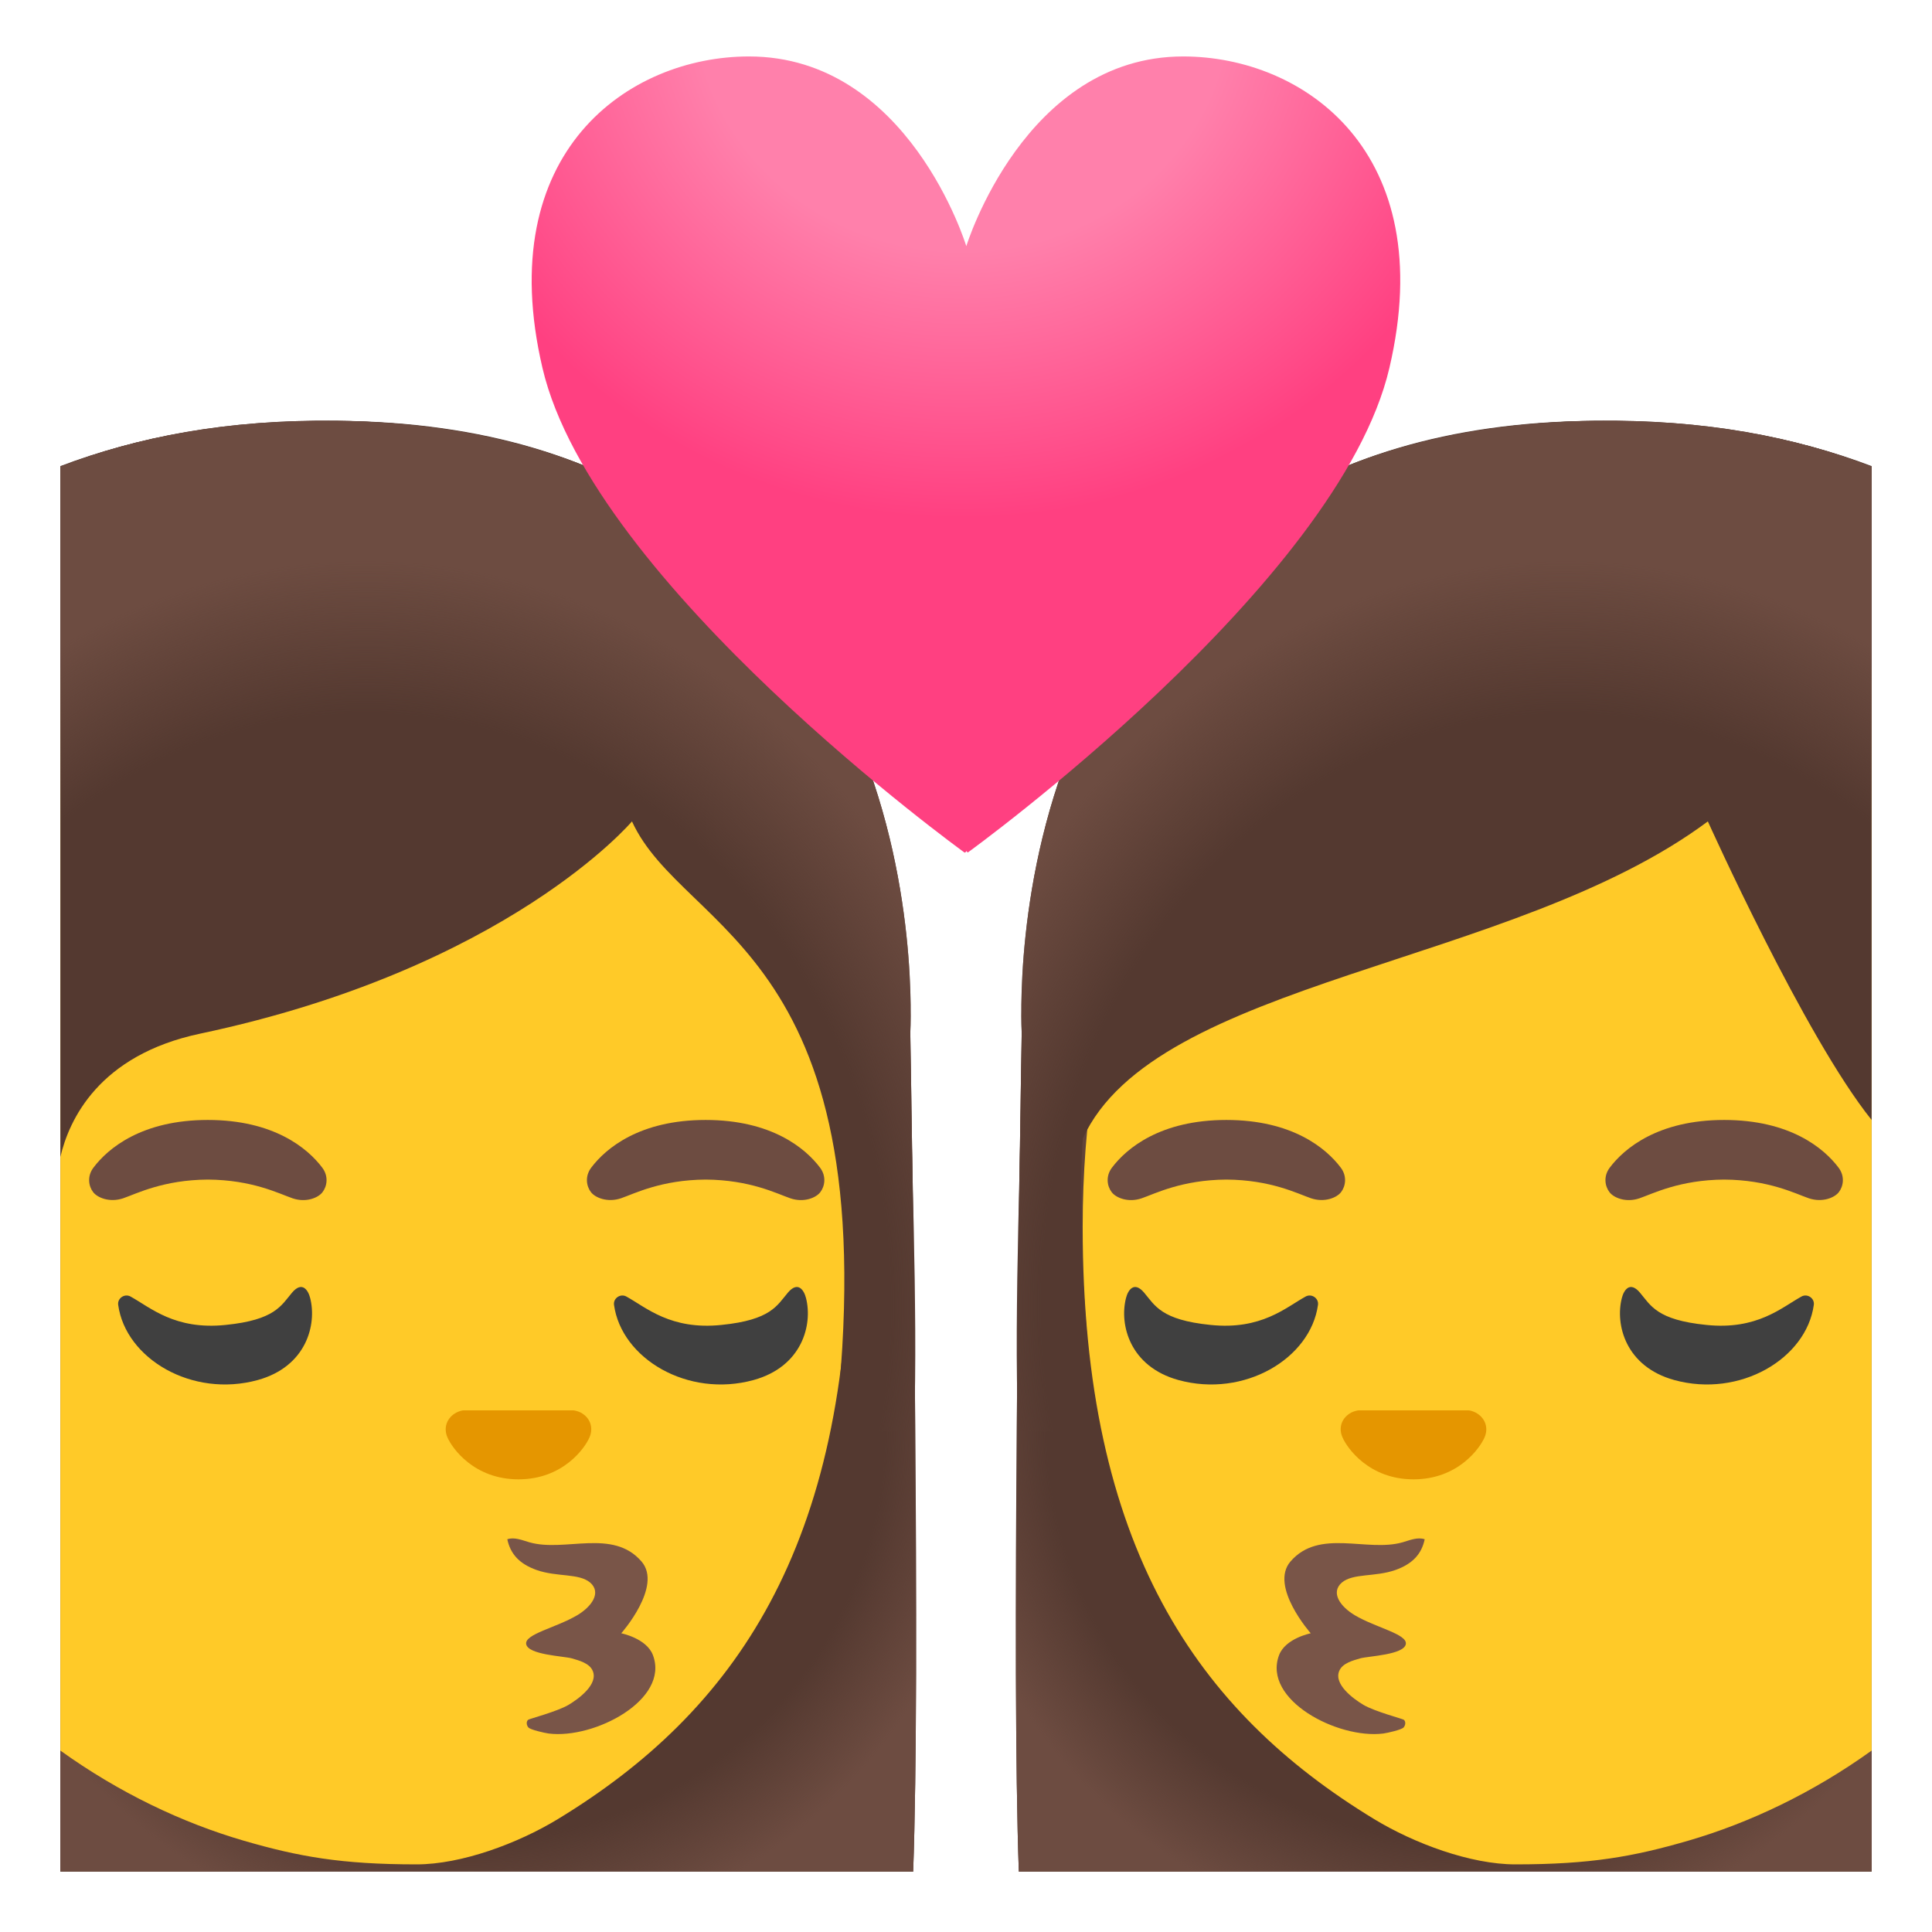
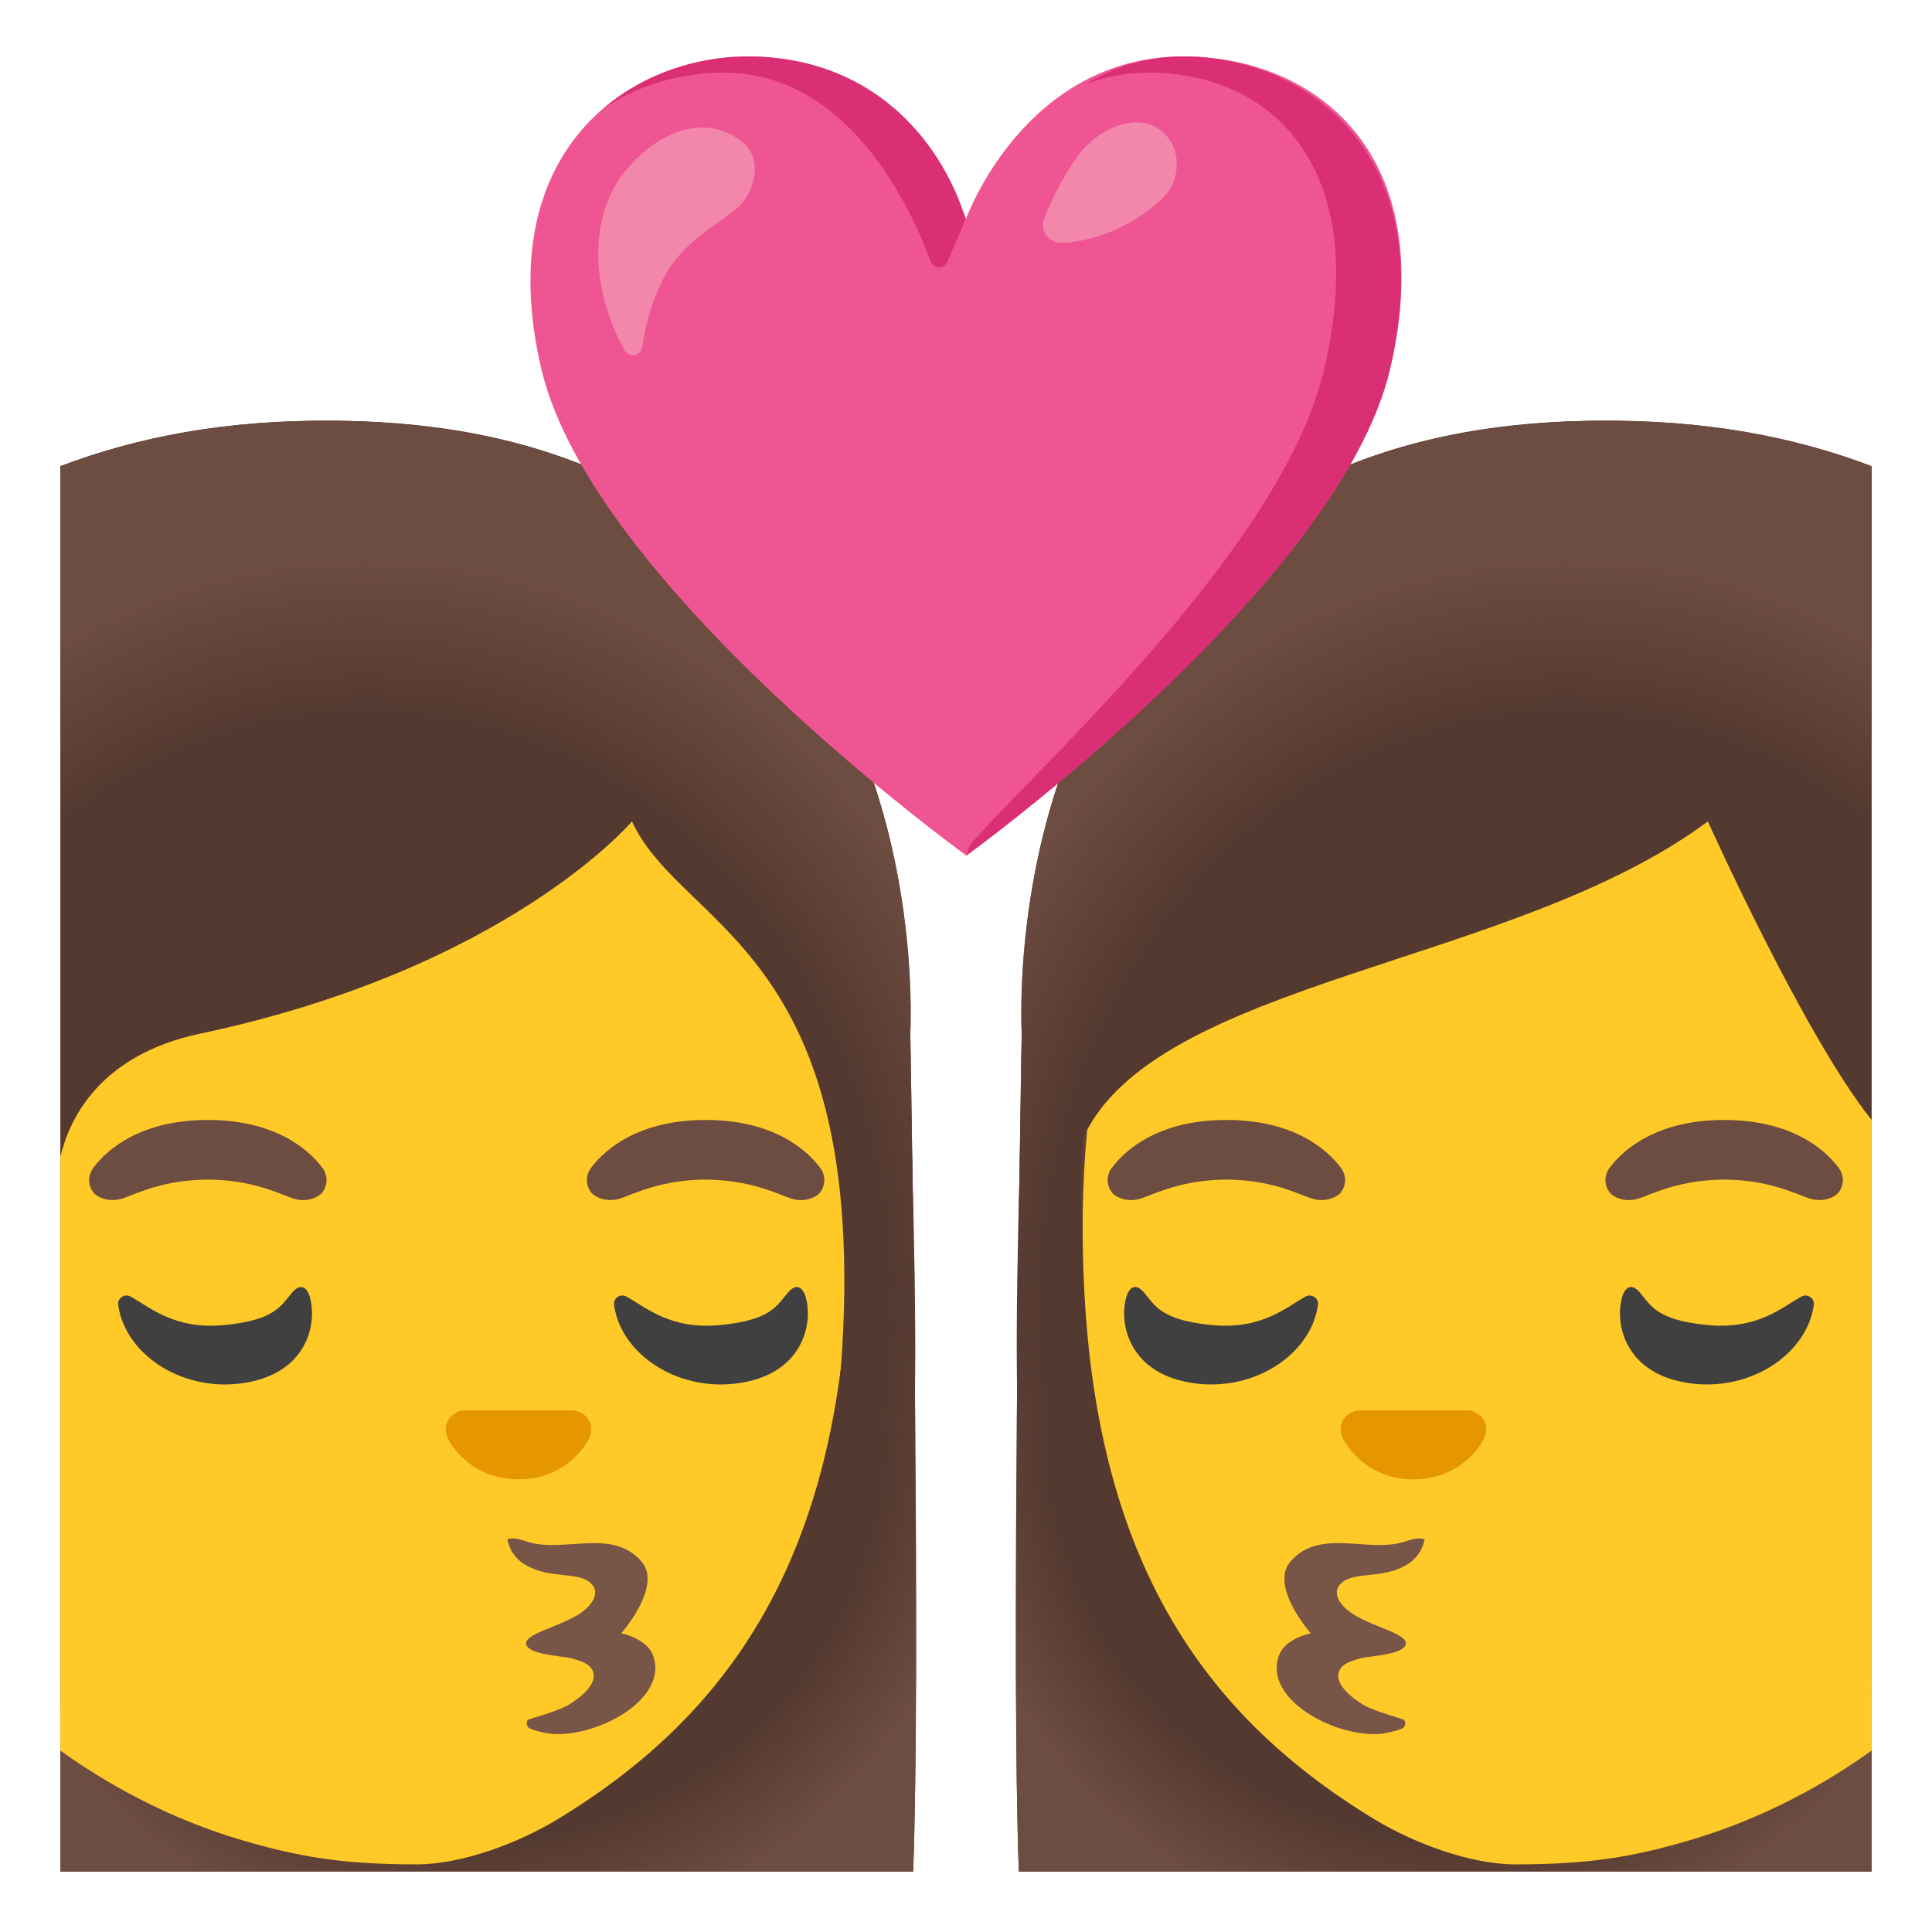
- <svg xmlns="http://www.w3.org/2000/svg" version="1.1" id="kiss" x="0px" y="0px" viewBox="0 0 128 128" style="enable-background:new 0 0 128 128;" xml:space="preserve">
+ <svg xmlns="http://www.w3.org/2000/svg" version="1.1" id="Layer_1" x="0px" y="0px" viewBox="0 0 128 128" style="enable-background:new 0 0 128 128;" xml:space="preserve">
  <g>
    <g id="hair_599_">
      <path id="hair_600_" style="fill:#543930;" d="M60.5,124c0.48-13.19-0.05-47.32-0.19-55.55c0-0.63,1.68-40.31-37.99-40.57    c-7.24-0.05-13.27,1.08-18.32,3V124H60.5z" />
      <radialGradient id="hairHighlights_1_" cx="31.227" cy="94.518" r="34.51" gradientTransform="matrix(1 0 0 0.9979 0 0.194)" gradientUnits="userSpaceOnUse">
        <stop offset="0.794" style="stop-color:#6D4C41;stop-opacity:0" />
        <stop offset="1" style="stop-color:#6D4C41" />
      </radialGradient>
      <path id="hairHighlights_31_" style="fill:url(#hairHighlights_1_);" d="M60.31,68.45c0-1.77-56.31,38.6-56.31,38.6V124h56.5    C60.98,110.81,60.45,76.68,60.31,68.45z" />
    </g>
    <g id="head_349_">
      <path style="fill:#FFCA28;" d="M21.53,39.45L21.53,39.45L21.53,39.45c-6.21,0-12.27,1.59-17.53,4.84v71.69    c3.88,2.79,8.08,4.79,12.18,5.98c3.59,1.04,6.42,1.56,11.42,1.56c2.98,0,6.71-1.39,9.36-3c11.72-7.13,19.31-18.02,19.31-39.23    C56.27,52.86,39.57,39.45,21.53,39.45z" />
    </g>
    <g id="eyebrows_177_">
      <path style="fill:#6D4C41;" d="M21.35,77.36c-0.97-1.29-3.22-3.16-7.58-3.16s-6.61,1.87-7.58,3.16c-0.43,0.57-0.32,1.23-0.02,1.62    c0.28,0.37,1.09,0.71,1.99,0.41c0.9-0.31,2.66-1.22,5.61-1.24c2.95,0.02,4.71,0.93,5.61,1.24c0.9,0.31,1.72-0.04,1.99-0.41    C21.67,78.59,21.78,77.93,21.35,77.36z" />
      <path style="fill:#6D4C41;" d="M54.33,77.36c-0.97-1.29-3.22-3.16-7.58-3.16s-6.61,1.87-7.58,3.16c-0.43,0.57-0.32,1.23-0.02,1.62    c0.28,0.37,1.09,0.71,1.99,0.41c0.9-0.31,2.66-1.22,5.61-1.24c2.95,0.02,4.71,0.93,5.61,1.24c0.9,0.31,1.72-0.04,1.99-0.41    C54.65,78.59,54.76,77.93,54.33,77.36z" />
    </g>
    <g id="eyes_174_">
      <path style="fill:#404040;" d="M19.35,85.64c0.67-0.79,1.07-0.16,1.2,0.36c0.45,1.76-0.25,4.54-3.47,5.43    c-4.36,1.2-8.76-1.42-9.25-4.98c-0.06-0.44,0.43-0.77,0.82-0.55c1.31,0.72,2.93,2.23,6.3,1.88    C18.23,87.45,18.63,86.49,19.35,85.64z" />
      <path style="fill:#404040;" d="M52.2,85.64c0.67-0.79,1.07-0.16,1.2,0.36c0.45,1.76-0.25,4.54-3.47,5.43    c-4.36,1.2-8.76-1.42-9.25-4.98c-0.06-0.44,0.43-0.77,0.82-0.55c1.31,0.72,2.93,2.23,6.3,1.88C51.08,87.45,51.48,86.49,52.2,85.64    z" />
    </g>
    <path id="mouth_102_" style="fill:#795548;" d="M36.35,114.85c3.02,0.38,8.02-2.23,6.91-5.19c-0.42-1.12-2.1-1.45-2.1-1.45   s2.76-3.12,1.34-4.76c-1.91-2.21-5.07-0.59-7.43-1.27c-0.48-0.14-0.99-0.36-1.46-0.2c0.2,0.94,0.76,1.62,1.95,2.04   c1.34,0.47,2.8,0.2,3.54,0.83c0.76,0.66,0.11,1.59-0.87,2.17c-1.39,0.82-3.47,1.24-3.37,1.9c0.11,0.72,2.49,0.8,3.02,0.95   c0.48,0.14,1.18,0.32,1.39,0.83c0.38,0.89-0.93,1.85-1.6,2.25c-0.74,0.44-2.61,0.93-2.68,0.99c-0.14,0.12-0.11,0.37,0.02,0.51   C35.14,114.6,36.06,114.81,36.35,114.85z" />
    <path id="nose_175_" style="fill:#E59600;" d="M38.35,93.53c-0.11-0.04-0.22-0.07-0.33-0.09h-7.33c-0.11,0.01-0.22,0.04-0.33,0.09   c-0.66,0.27-1.03,0.96-0.72,1.69c0.31,0.73,1.77,2.79,4.71,2.79c2.94,0,4.4-2.06,4.71-2.79C39.37,94.49,39.01,93.8,38.35,93.53z" />
    <g id="hair_597_">
      <path id="hair_598_" style="fill:#543930;" d="M60.31,68.45c0-0.63,2.36-40.02-37.99-40.57C15.09,27.78,9.05,28.94,4,30.92v45.73    c0.57-2.44,2.53-6.75,9.27-8.17c20.37-4.31,28.6-14.06,28.6-14.06c3.45,7.53,17.17,8.56,13.43,40.48c0,0,5.26-0.08,5.26-0.14    C60.83,86.06,60.31,76.53,60.31,68.45z" />
      <radialGradient id="hairHighlights_2_" cx="24.256" cy="86.497" r="43.747" gradientTransform="matrix(1 0 0 1.1286 0 -11.122)" gradientUnits="userSpaceOnUse">
        <stop offset="0.794" style="stop-color:#6D4C41;stop-opacity:0" />
        <stop offset="1" style="stop-color:#6D4C41" />
      </radialGradient>
      <path id="hairHighlights_30_" style="fill:url(#hairHighlights_2_);" d="M60.31,68.45c0-0.63,2.36-40.02-37.99-40.57    C15.09,27.78,9.05,28.94,4,30.92v45.73c0.57-2.44,2.53-6.75,9.27-8.17c20.37-4.31,28.6-14.06,28.6-14.06    c3.45,7.53,17.17,8.56,13.43,40.48c0,0,5.26-0.08,5.26-0.14C60.83,86.06,60.31,76.53,60.31,68.45z" />
    </g>
  </g>
  <g>
    <g id="hair_607_">
      <path id="hair_608_" style="fill:#543930;" d="M67.5,124c-0.48-13.19,0.05-47.32,0.19-55.55c0-0.63-1.68-40.31,37.99-40.57    c7.24-0.05,13.27,1.08,18.32,3V124H67.5z" />
-       <radialGradient id="hairHighlights_3_" cx="48.416" cy="94.518" r="34.51" gradientTransform="matrix(-1 0 0 0.9979 145.1893 0.194)" gradientUnits="userSpaceOnUse">
+       <radialGradient id="hairHighlights_3_" cx="1230.416" cy="94.518" r="34.51" gradientTransform="matrix(-1 0 0 0.9979 1327.189 0.194)" gradientUnits="userSpaceOnUse">
        <stop offset="0.794" style="stop-color:#6D4C41;stop-opacity:0" />
        <stop offset="1" style="stop-color:#6D4C41" />
      </radialGradient>
      <path id="hairHighlights_33_" style="fill:url(#hairHighlights_3_);" d="M67.69,68.45c0-1.77,56.31,38.6,56.31,38.6V124H67.5    C67.02,110.81,67.55,76.68,67.69,68.45z" />
    </g>
    <g id="head_350_">
      <path style="fill:#FFCA28;" d="M106.47,39.45L106.47,39.45L106.47,39.45c6.21,0,12.27,1.59,17.53,4.84v71.69    c-3.88,2.79-8.08,4.79-12.18,5.98c-3.59,1.04-6.42,1.56-11.42,1.56c-2.98,0-6.71-1.39-9.36-3c-11.72-7.13-19.31-18.02-19.31-39.23    C71.73,52.86,88.43,39.45,106.47,39.45z" />
    </g>
    <g id="eyebrows_178_">
      <path style="fill:#6D4C41;" d="M106.65,77.36c0.97-1.29,3.22-3.16,7.58-3.16c4.36,0,6.61,1.87,7.58,3.16    c0.43,0.57,0.32,1.23,0.02,1.62c-0.28,0.37-1.09,0.71-1.99,0.41c-0.9-0.31-2.66-1.22-5.61-1.24c-2.95,0.02-4.71,0.93-5.61,1.24    c-0.9,0.31-1.72-0.04-1.99-0.41C106.33,78.59,106.22,77.93,106.65,77.36z" />
      <path style="fill:#6D4C41;" d="M73.67,77.36c0.97-1.29,3.22-3.16,7.58-3.16c4.36,0,6.61,1.87,7.58,3.16    c0.43,0.57,0.32,1.23,0.02,1.62c-0.28,0.37-1.09,0.71-1.99,0.41c-0.9-0.31-2.66-1.22-5.61-1.24c-2.95,0.02-4.71,0.93-5.61,1.24    c-0.9,0.31-1.72-0.04-1.99-0.41C73.35,78.59,73.24,77.93,73.67,77.36z" />
    </g>
    <g id="eyes_175_">
      <path style="fill:#404040;" d="M108.65,85.64c-0.67-0.79-1.07-0.16-1.2,0.36c-0.45,1.76,0.25,4.54,3.47,5.43    c4.36,1.2,8.76-1.42,9.25-4.98c0.06-0.44-0.43-0.77-0.82-0.55c-1.31,0.72-2.93,2.23-6.3,1.88    C109.76,87.45,109.37,86.49,108.65,85.64z" />
      <path style="fill:#404040;" d="M75.8,85.64c-0.67-0.79-1.07-0.16-1.2,0.36c-0.45,1.76,0.25,4.54,3.47,5.43    c4.36,1.2,8.76-1.42,9.25-4.98c0.06-0.44-0.43-0.77-0.82-0.55c-1.31,0.72-2.93,2.23-6.3,1.88C76.92,87.45,76.52,86.49,75.8,85.64z    " />
    </g>
    <path id="mouth_103_" style="fill:#795548;" d="M91.65,114.85c-3.02,0.38-8.02-2.23-6.91-5.19c0.42-1.12,2.1-1.45,2.1-1.45   s-2.76-3.12-1.34-4.76c1.91-2.21,5.07-0.59,7.43-1.27c0.48-0.14,0.99-0.36,1.46-0.2c-0.2,0.94-0.76,1.62-1.95,2.04   c-1.34,0.47-2.8,0.2-3.54,0.83c-0.76,0.66-0.11,1.59,0.87,2.17c1.39,0.82,3.47,1.24,3.37,1.9c-0.11,0.72-2.49,0.8-3.02,0.95   c-0.48,0.14-1.18,0.32-1.39,0.83c-0.38,0.89,0.93,1.85,1.6,2.25c0.74,0.44,2.61,0.93,2.68,0.99c0.14,0.12,0.11,0.37-0.02,0.51   C92.86,114.6,91.94,114.81,91.65,114.85z" />
    <path id="nose_176_" style="fill:#E59600;" d="M89.65,93.53c0.11-0.04,0.22-0.07,0.33-0.09h7.33c0.11,0.01,0.22,0.04,0.33,0.09   c0.66,0.27,1.03,0.96,0.72,1.69c-0.31,0.73-1.77,2.79-4.71,2.79c-2.94,0-4.4-2.06-4.71-2.79C88.62,94.49,88.99,93.8,89.65,93.53z" />
    <g id="hair_601_">
      <path id="hair_586_" style="fill:#543930;" d="M67.69,68.45c0-0.63-2.36-40.02,37.99-40.57c7.23-0.1,13.27,1.06,18.32,3.04V74.2    c-4.45-5.54-10.85-19.78-10.85-19.78c-12.89,9.6-36.62,10.48-41.41,21.01c0,0-0.63,7.35,0.97,19.48c0,0-5.26-0.08-5.26-0.14    C67.16,86.06,67.69,76.53,67.69,68.45z" />
-       <radialGradient id="hairHighlights_4_" cx="41.446" cy="86.497" r="43.747" gradientTransform="matrix(-1 0 0 1.1286 145.1893 -11.122)" gradientUnits="userSpaceOnUse">
+       <radialGradient id="hairHighlights_4_" cx="1223.446" cy="86.497" r="43.747" gradientTransform="matrix(-1 0 0 1.1286 1327.189 -11.122)" gradientUnits="userSpaceOnUse">
        <stop offset="0.794" style="stop-color:#6D4C41;stop-opacity:0" />
        <stop offset="1" style="stop-color:#6D4C41" />
      </radialGradient>
      <path id="hairHighlights_32_" style="fill:url(#hairHighlights_4_);" d="M67.69,68.45c0-0.63-2.36-40.02,37.99-40.57    c7.23-0.1,13.27,1.06,18.32,3.04V74.2c-4.45-5.54-10.85-19.78-10.85-19.78c-12.89,9.6-36.62,10.48-41.41,21.01    c0,0-0.63,7.35,0.97,19.48c0,0-5.26-0.08-5.26-0.14C67.16,86.06,67.69,76.53,67.69,68.45z" />
    </g>
  </g>
-   <radialGradient id="heart_1_" cx="61.589" cy="6.895" r="36.798" gradientTransform="matrix(0.9985 0 0 0.9337 2.266 -6.362)" gradientUnits="userSpaceOnUse">
-     <stop offset="0.481" style="stop-color:#FF80AB" />
-     <stop offset="0.998" style="stop-color:#FF4081" />
-   </radialGradient>
-   <path id="heart_2_" style="fill:url(#heart_1_);" d="M78.39,3.74c-10.51,0-14.37,12.57-14.37,12.57S60.21,3.74,49.62,3.74  c-7.96,0-17.03,6.31-13.68,20.64c3.35,14.33,27.97,32.11,27.97,32.11s0.13-0.05,0.13-0.13c0,0.08,0.08,0.12,0.08,0.12  s24.58-17.77,27.93-32.1C95.41,10.04,86.35,3.74,78.39,3.74z" />
+   <g>
+     <path style="fill:#EF5592;" d="M78.41,3.74C67.87,3.74,64,14.5,64,14.5S60.18,3.74,49.57,3.74c-7.97,0-17.07,6.32-13.71,20.68   c3.36,14.36,28.16,32.26,28.16,32.26s24.72-17.9,28.08-32.26C95.46,10.06,87.02,3.74,78.41,3.74z" />
+     <g>
+       <path style="fill:#DA2E75;" d="M47.94,4.81c8.27,0,12.38,8.89,13.71,12.5c0.19,0.51,0.91,0.53,1.12,0.03l1.21-2.83    c-1.71-5.45-6.4-10.77-14.41-10.77c-3.32,0-6.82,1.1-9.55,3.41C42.42,5.56,45.25,4.81,47.94,4.81z" />
+       <path style="fill:#DA2E75;" d="M78.41,3.74c-2.55,0-4.7,0.74-6.51,1.85c1.27-0.49,2.68-0.78,4.23-0.78    c7.8,0,14.77,5.91,11.62,19.58c-2.7,11.73-18.5,25.96-23.32,31.39c-0.31,0.35-0.41,0.91-0.41,0.91s24.72-17.9,28.08-32.26    C95.46,10.06,86.38,3.74,78.41,3.74z" />
+     </g>
+     <g>
+       <g>
+         <g>
+           <path style="fill:#F386AB;" d="M41.4,11.36c1.8-2.25,5.03-4.11,7.76-1.97c1.48,1.16,0.83,3.54-0.49,4.54      c-1.93,1.46-3.6,2.34-4.77,4.63c-0.7,1.38-1.13,2.88-1.34,4.42c-0.08,0.61-0.88,0.75-1.18,0.22      C39.34,19.6,38.77,14.65,41.4,11.36z" />
+         </g>
+       </g>
+     </g>
+     <path style="fill:#F386AB;" d="M70.31,16.09c-0.85,0-1.44-0.82-1.13-1.61c0.57-1.45,1.31-2.86,2.2-4.11   c1.32-1.85,3.82-2.92,5.41-1.81c1.63,1.15,1.42,3.43,0.27,4.54C74.61,15.49,71.53,16.09,70.31,16.09z" />
+   </g>
</svg>
